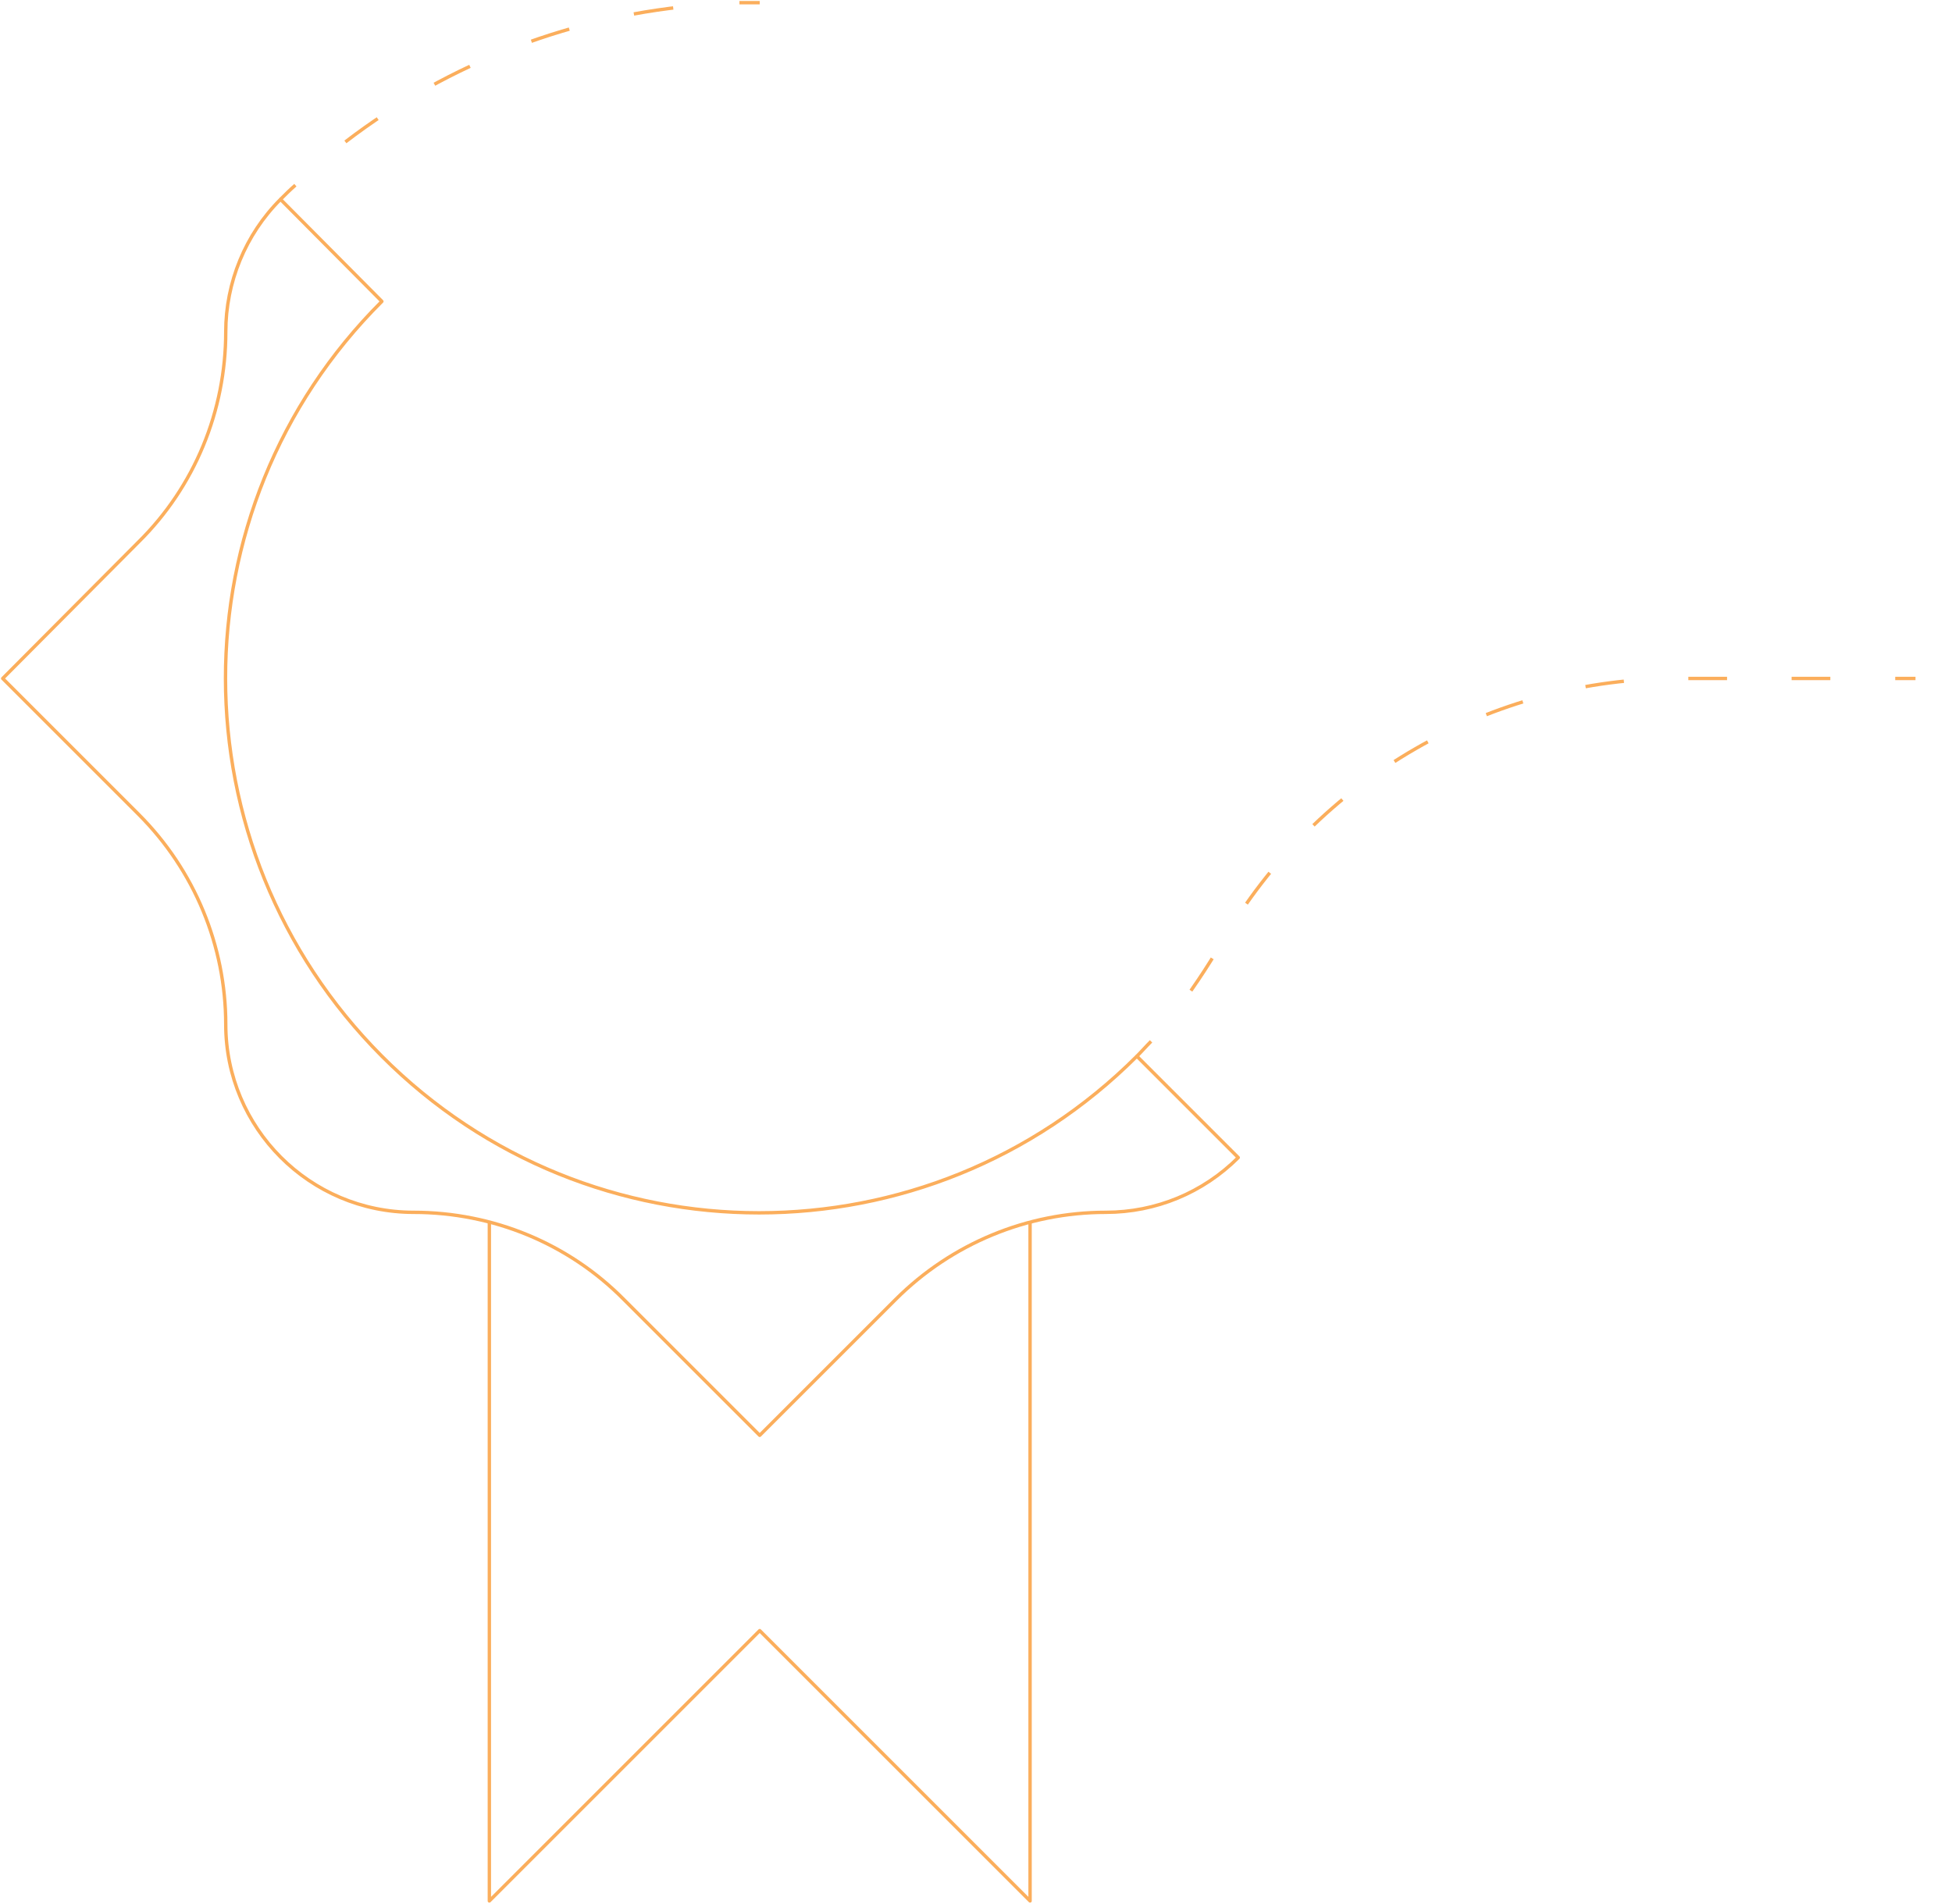
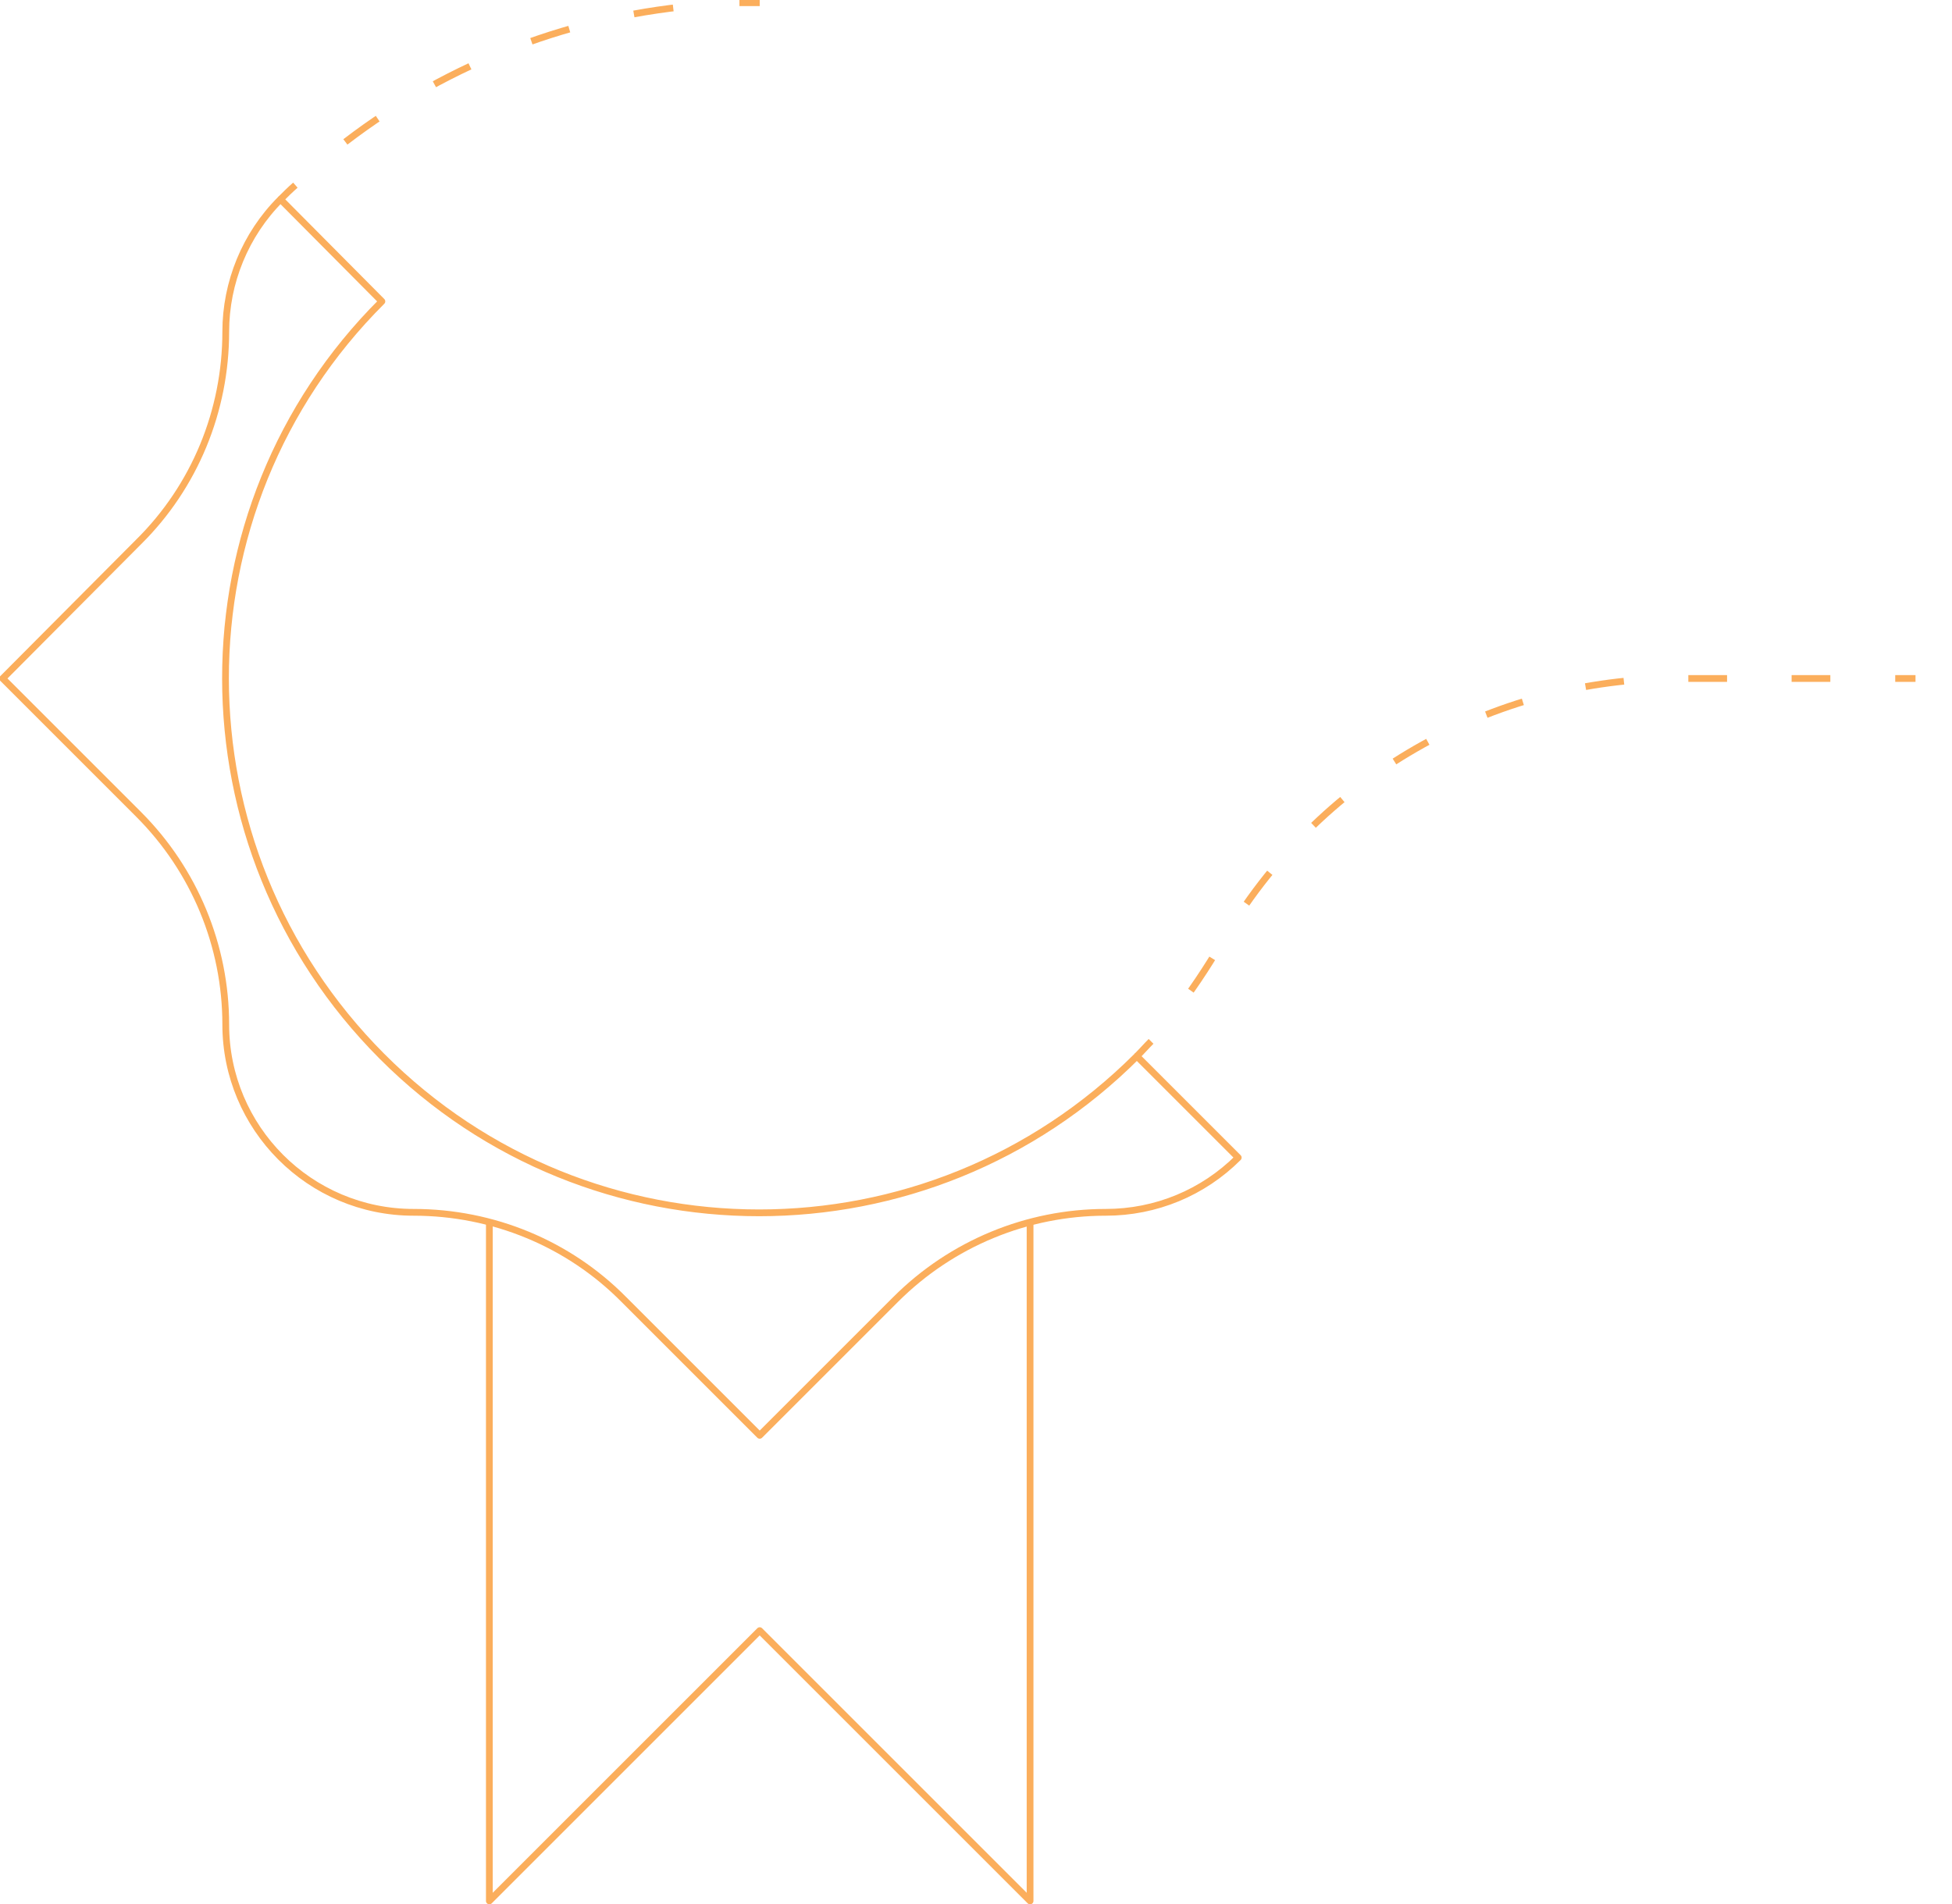
<svg xmlns="http://www.w3.org/2000/svg" version="1.1" id="Layer_1" x="0px" y="0px" viewBox="0 0 288.8 281.7" style="enable-background:new 0 0 288.8 281.7;" xml:space="preserve">
  <style type="text/css">
- 	.st0{fill:none;stroke:#FBAE5C;stroke-width:0.5;stroke-linejoin:round;}
- 	.st1{fill:none;stroke:#FBAE5C;stroke-width:0.5;stroke-linejoin:round;stroke-dasharray:5.73,9.55;}
- 	.st2{fill:none;stroke:#FBAE5C;stroke-width:0.5;stroke-linejoin:round;stroke-dasharray:5.89,9.82;}
+ 	.st0{fill:none;stroke:#FBAE5C;stroke-width:1px;stroke-linejoin:round;}
+ 	.st1{fill:none;stroke:#FBAE5C;stroke-width:1px;stroke-linejoin:round;stroke-dasharray:5.73,9.55;}
+ 	.st2{fill:none;stroke:#FBAE5C;stroke-width:1px;stroke-linejoin:round;stroke-dasharray:5.89,9.82;}
</style>
  <g id="Layer_2_1_">
    <g id="Stroke">
      <line class="st0" x1="283.4" y1="100.4" x2="280.4" y2="100.4" />
      <path class="st1" d="M270.8,100.4h-22.3c-27.9-0.1-53.7,14.8-67.7,39c-2.2,3.8-4.7,7.5-7.4,11" />
      <path class="st0" d="M170.3,154.1c-0.7,0.7-1.4,1.5-2.1,2.2" />
      <path class="st0" d="M41.5,29.5c-5.2,5.2-8.1,12.3-8.1,19.6l0,0c0,11.7-4.6,22.9-12.9,31.1L0.4,100.4l20.1,20.1    c8.3,8.3,12.9,19.5,12.9,31.1l0,0c0,15.3,12.4,27.8,27.8,27.8l0,0c11.7,0,22.9,4.6,31.1,12.9l20.1,20.1l20.1-20.1    c8.3-8.3,19.5-12.9,31.1-12.9l0,0c7.4,0,14.4-2.9,19.6-8.1l-15-15c-30.9,30.9-80.9,30.9-111.7,0s-30.9-80.9,0-111.7L41.5,29.5z" />
      <path class="st0" d="M41.5,29.5c0.7-0.7,1.4-1.4,2.2-2.1" />
      <path class="st2" d="M51.1,21c15.4-11.8,34-18.9,53.4-20.3" />
      <path class="st0" d="M109.4,0.4c1,0,2,0,3,0" />
      <polyline class="st0" points="72.4,180.8 72.4,281.3 112.4,241.3 152.4,281.3 152.4,180.8   " />
    </g>
  </g>
</svg>
